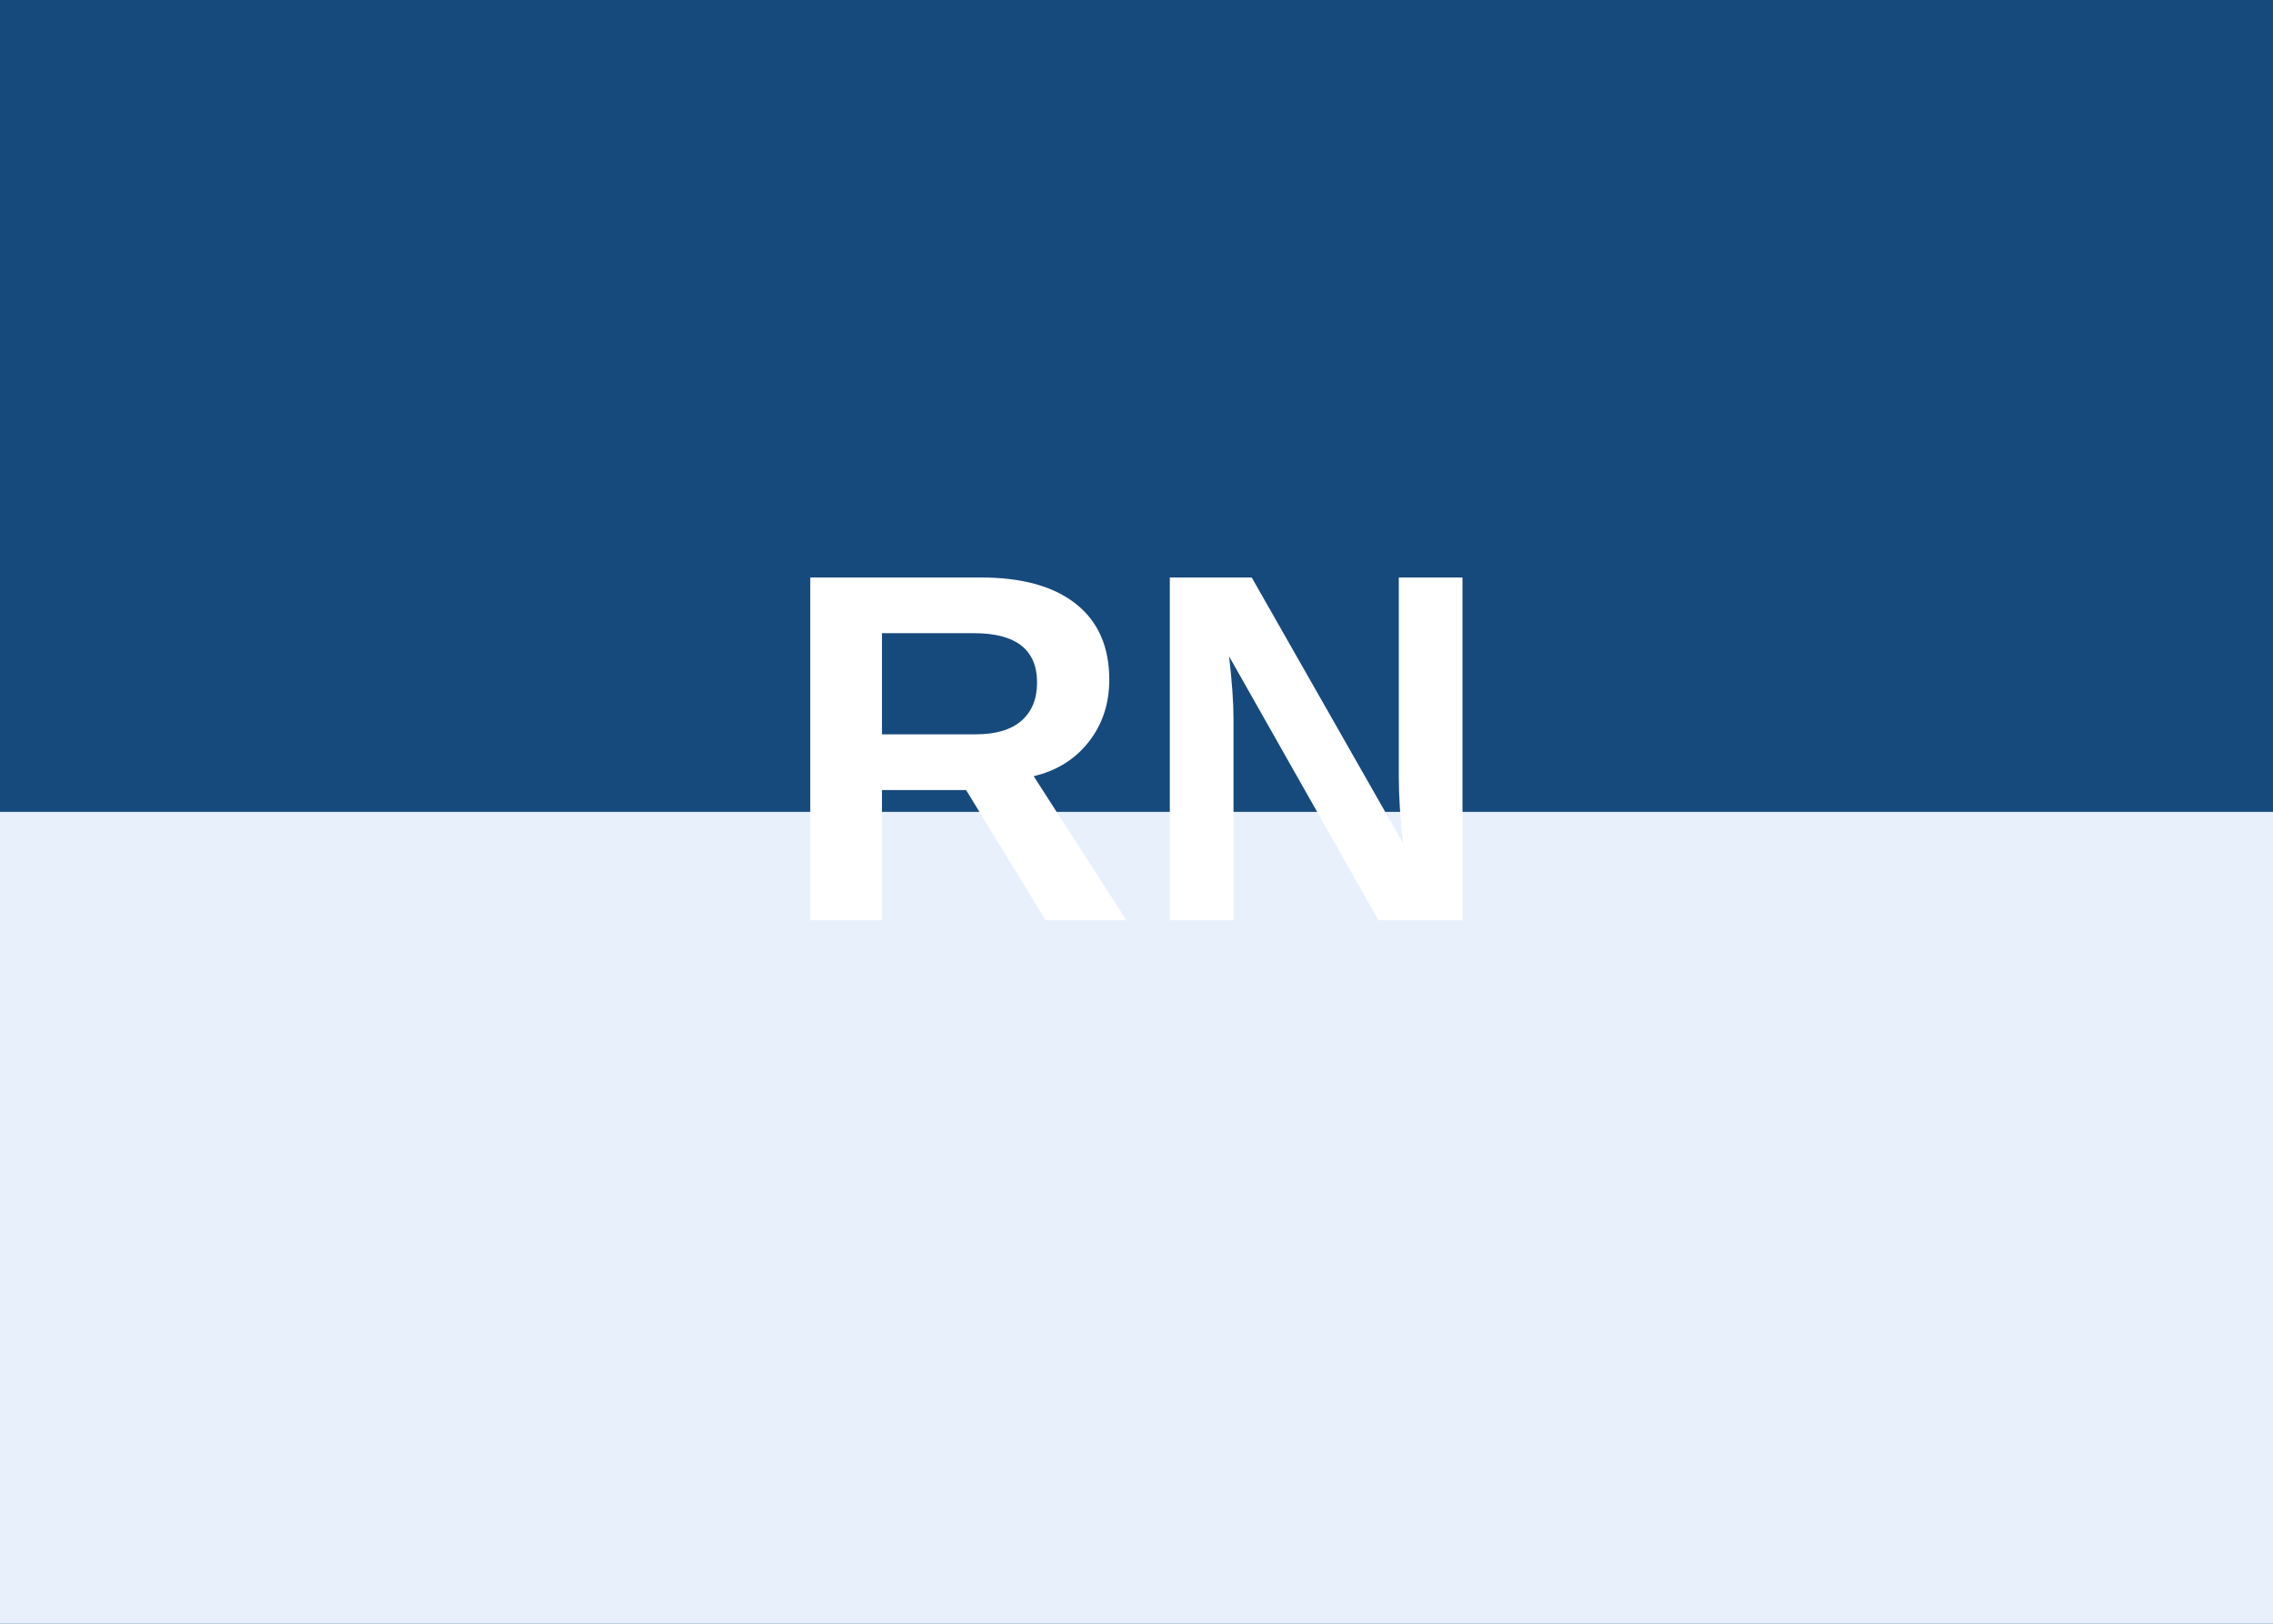
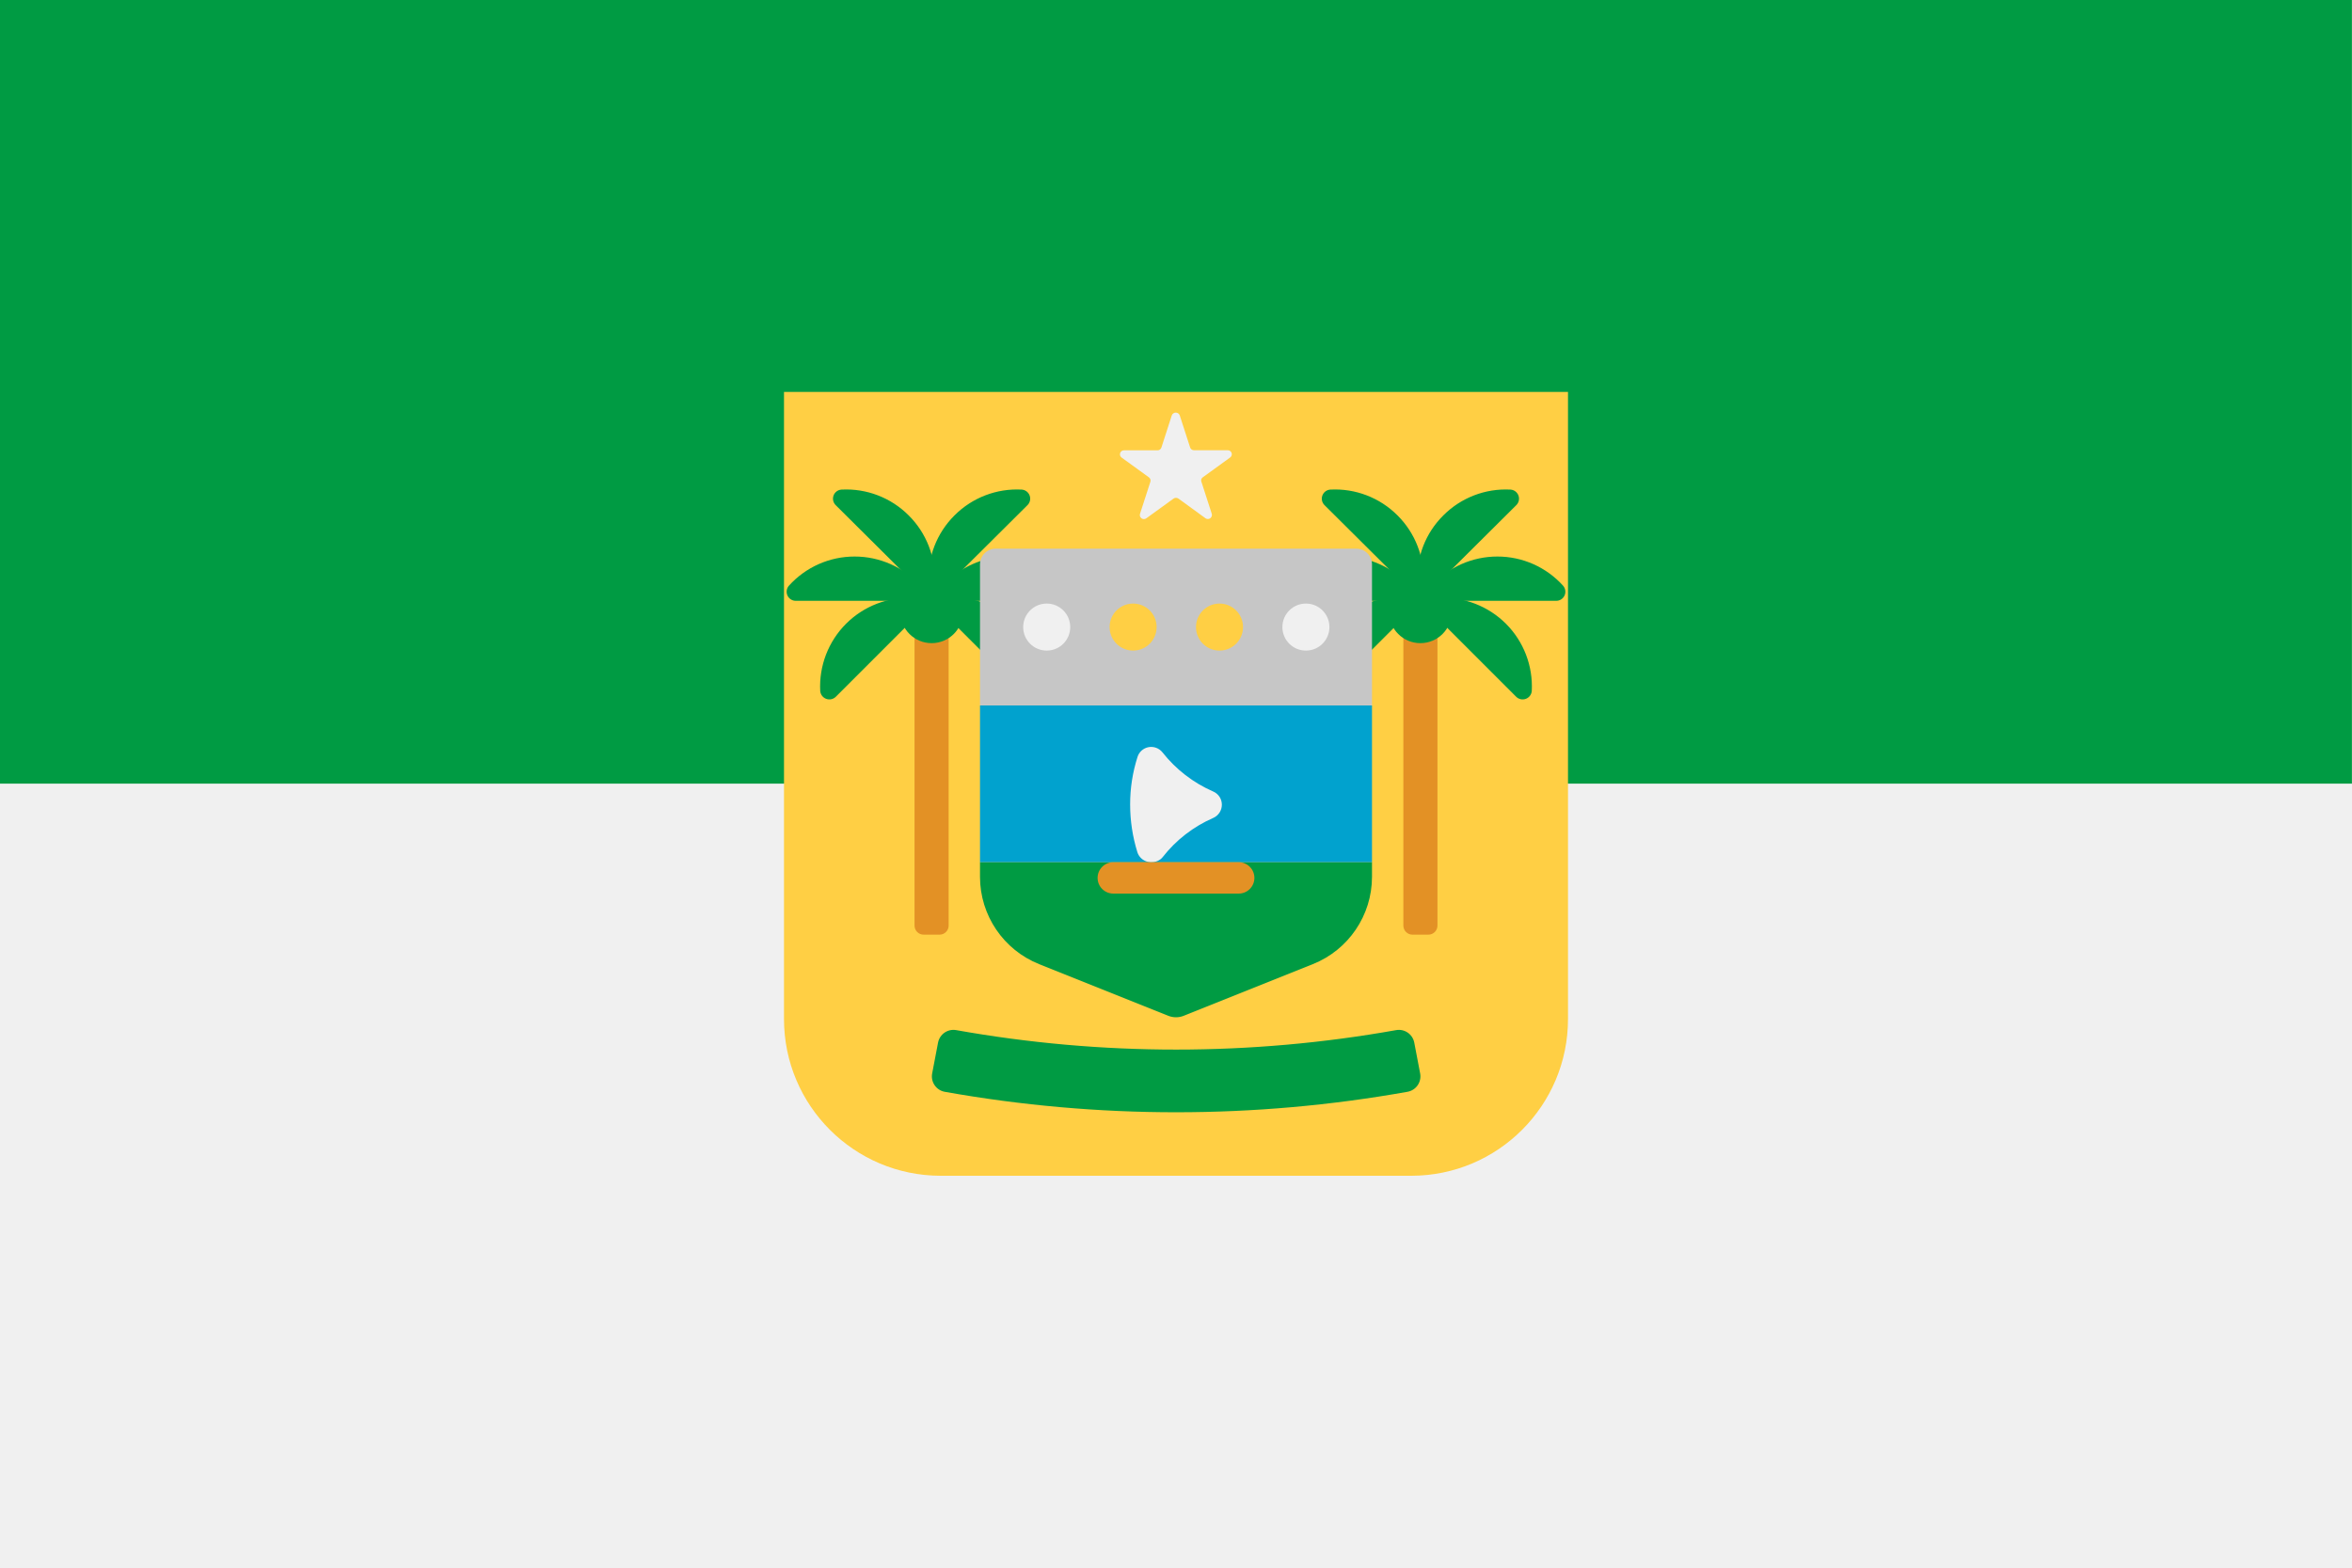
- <svg xmlns="http://www.w3.org/2000/svg" width="420" height="300" viewBox="0 0 420 300" role="img" aria-label="RN">
-   <rect width="420" height="300" fill="#174a7c" />
-   <rect y="150" width="420" height="150" fill="#e8f1fb" />
-   <text x="210" y="170" text-anchor="middle" font-family="Arial, sans-serif" font-size="92" font-weight="700" fill="#ffffff">RN</text>
+ <svg xmlns="http://www.w3.org/2000/svg" id="full" viewBox="0 0 300 200">
+   <defs>
+     <style>.cls-1{fill:#f0f0f0;}.cls-2{fill:#009b43;}.cls-3{fill:#ffcf44;}.cls-4{fill:none;}.cls-5{fill:#e39125;}.cls-6{fill:#c6c6c6;}.cls-7{fill:#01a2ce;}</style>
+   </defs>
+   <rect class="cls-1" x="-0.01" width="300" height="100" />
+   <rect class="cls-2" x="-0.01" width="300" height="100" />
+   <rect class="cls-1" x="-0.01" y="100" width="300" height="100" />
+   <path class="cls-3" d="M100,50H200a0,0,0,0,1,0,0v80a20,20,0,0,1-20,20H120a20,20,0,0,1-20-20V50A0,0,0,0,1,100,50Z" />
+   <circle class="cls-4" cx="150" cy="60" r="7.5" />
+   <path class="cls-1" d="M150.48,53l1.32,4.08a.51.51,0,0,0,.48.36h4.32a.51.51,0,0,1,.3.93l-3.48,2.52a.47.47,0,0,0-.18.57l1.32,4.08a.52.52,0,0,1-.81.57L150.3,63.6a.55.55,0,0,0-.6,0l-3.48,2.52a.52.52,0,0,1-.81-.57l1.32-4.08a.51.51,0,0,0-.18-.57l-3.48-2.52a.51.51,0,0,1,.3-.93h4.29a.51.51,0,0,0,.48-.36L149.46,53A.54.54,0,0,1,150.48,53Z" />
+   <path class="cls-2" d="M184.1,65.75a11.25,11.25,0,0,1,8.56-3.29,1.16,1.16,0,0,1,.73,2L182.79,75a1.16,1.16,0,0,1-2-.73A11.21,11.21,0,0,1,184.1,65.75Z" />
+   <path class="cls-2" d="M170.26,79.58A11.28,11.28,0,0,0,167,88.15a1.17,1.17,0,0,0,2,.73l10.6-10.6a1.17,1.17,0,0,0-.74-2A11.3,11.3,0,0,0,170.26,79.58Z" />
+   <rect class="cls-5" x="179" y="76.66" width="4.35" height="42.58" rx="1.16" />
+   <path class="cls-2" d="M192.09,79.58a11.32,11.32,0,0,1,3.29,8.57,1.17,1.17,0,0,1-2,.73l-10.6-10.6a1.17,1.17,0,0,1,.73-2A11.32,11.32,0,0,1,192.09,79.58Z" />
+   <path class="cls-2" d="M178.25,65.75a11.25,11.25,0,0,0-8.56-3.29,1.16,1.16,0,0,0-.73,2L179.56,75a1.16,1.16,0,0,0,2-.73A11.25,11.25,0,0,0,178.25,65.75Z" />
+   <path class="cls-2" d="M191,71a11.27,11.27,0,0,1,8.38,3.73,1.16,1.16,0,0,1-.89,1.92h-15a1.16,1.16,0,0,1-.89-1.92A11.28,11.28,0,0,1,191,71Z" />
+   <path class="cls-2" d="M171.39,71A11.25,11.25,0,0,0,163,74.74a1.16,1.16,0,0,0,.88,1.92h15a1.16,1.16,0,0,0,.88-1.92A11.24,11.24,0,0,0,171.39,71Z" />
+   <circle class="cls-2" cx="181.17" cy="78.05" r="4" />
+   <path class="cls-2" d="M115.9,65.75a11.25,11.25,0,0,0-8.56-3.29,1.16,1.16,0,0,0-.73,2L117.21,75a1.16,1.16,0,0,0,2-.73A11.21,11.21,0,0,0,115.9,65.75Z" />
+   <path class="cls-2" d="M129.74,79.58A11.28,11.28,0,0,1,133,88.15a1.17,1.17,0,0,1-2,.73l-10.6-10.6a1.17,1.17,0,0,1,.74-2A11.3,11.3,0,0,1,129.74,79.58Z" />
+   <rect class="cls-5" x="116.65" y="76.66" width="4.35" height="42.58" rx="1.16" />
+   <path class="cls-2" d="M107.91,79.58a11.32,11.32,0,0,0-3.29,8.57,1.17,1.17,0,0,0,2,.73l10.6-10.6a1.17,1.17,0,0,0-.73-2A11.32,11.32,0,0,0,107.91,79.58Z" />
+   <path class="cls-2" d="M121.75,65.75a11.25,11.25,0,0,1,8.56-3.29,1.16,1.16,0,0,1,.73,2L120.44,75a1.16,1.16,0,0,1-2-.73A11.25,11.25,0,0,1,121.75,65.75Z" />
+   <path class="cls-2" d="M109,71a11.27,11.27,0,0,0-8.38,3.73,1.16,1.16,0,0,0,.89,1.92h15a1.16,1.16,0,0,0,.89-1.92A11.28,11.28,0,0,0,109,71Z" />
+   <path class="cls-2" d="M128.61,71A11.25,11.25,0,0,1,137,74.74a1.16,1.16,0,0,1-.88,1.92h-15a1.16,1.16,0,0,1-.88-1.92A11.24,11.24,0,0,1,128.61,71Z" />
+   <circle class="cls-2" cx="118.83" cy="78.05" r="4" />
+   <path class="cls-2" d="M150,110H125v1.88A12,12,0,0,0,132.54,123l16.5,6.6a2.65,2.65,0,0,0,1.92,0l16.5-6.6A12,12,0,0,0,175,111.88V110Z" />
+   <path class="cls-6" d="M127,70h46a2,2,0,0,1,2,2V90a0,0,0,0,1,0,0H125a0,0,0,0,1,0,0V72A2,2,0,0,1,127,70Z" />
+   <circle class="cls-3" cx="144.53" cy="80" r="3" />
+   <circle class="cls-3" cx="155.55" cy="80" r="3" />
+   <circle class="cls-1" cx="166.57" cy="80" r="3" />
+   <circle class="cls-1" cx="133.51" cy="80" r="3" />
+   <rect class="cls-7" x="125" y="90" width="50" height="20" />
+   <path class="cls-1" d="M146.84,110a1.86,1.86,0,0,1-.84-.2,1.83,1.83,0,0,1-.93-1.09,20.49,20.49,0,0,1-.92-6.07,19.79,19.79,0,0,1,.94-6.07,1.82,1.82,0,0,1,1.41-1.25,1.84,1.84,0,0,1,1.77.66,16.77,16.77,0,0,0,6.48,5,1.83,1.83,0,0,1,1.1,1.68,1.85,1.85,0,0,1-1.1,1.69,16.58,16.58,0,0,0-6.45,5,1.64,1.64,0,0,1-.3.29A1.9,1.9,0,0,1,146.84,110Z" />
+   <rect class="cls-5" x="140" y="110" width="20" height="4" rx="2" />
+   <path class="cls-2" d="M179.51,139.29a168.13,168.13,0,0,1-59,0,2,2,0,0,1-1.61-2.35l.75-3.93a2,2,0,0,1,2.32-1.59,159.71,159.71,0,0,0,56.1,0,2,2,0,0,1,2.32,1.59l.75,3.93A2,2,0,0,1,179.51,139.29Z" />
</svg>
